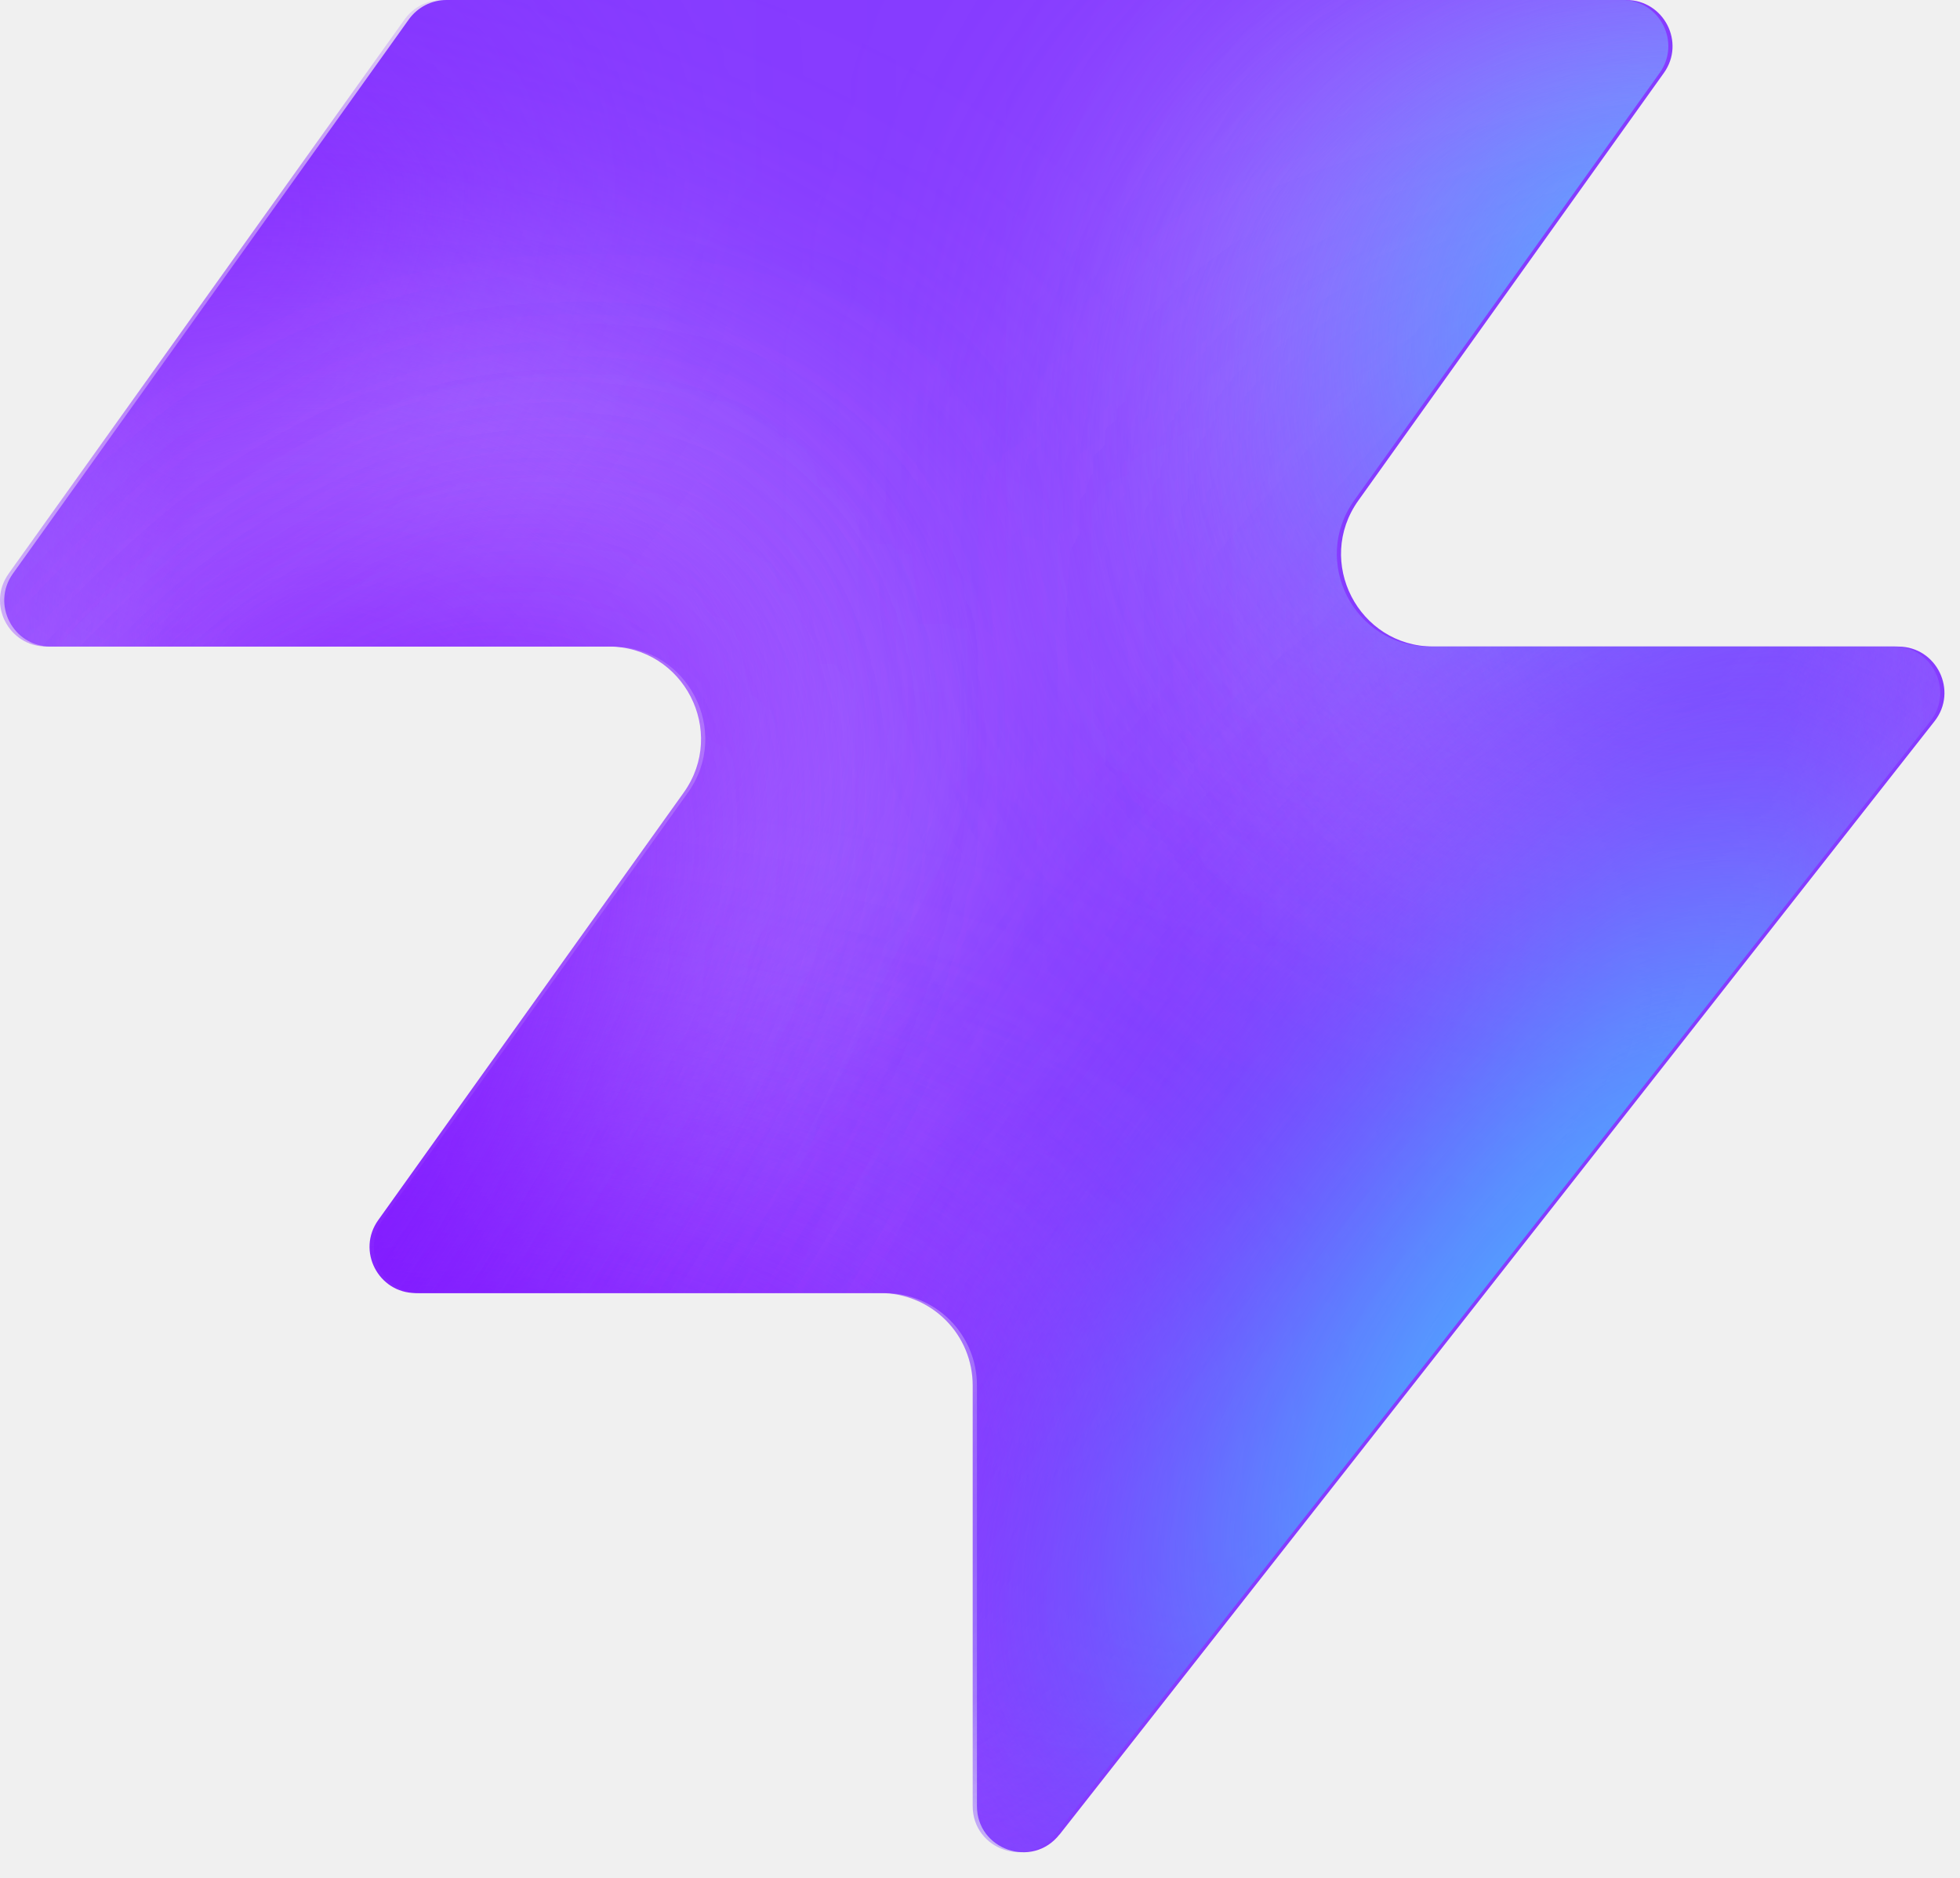
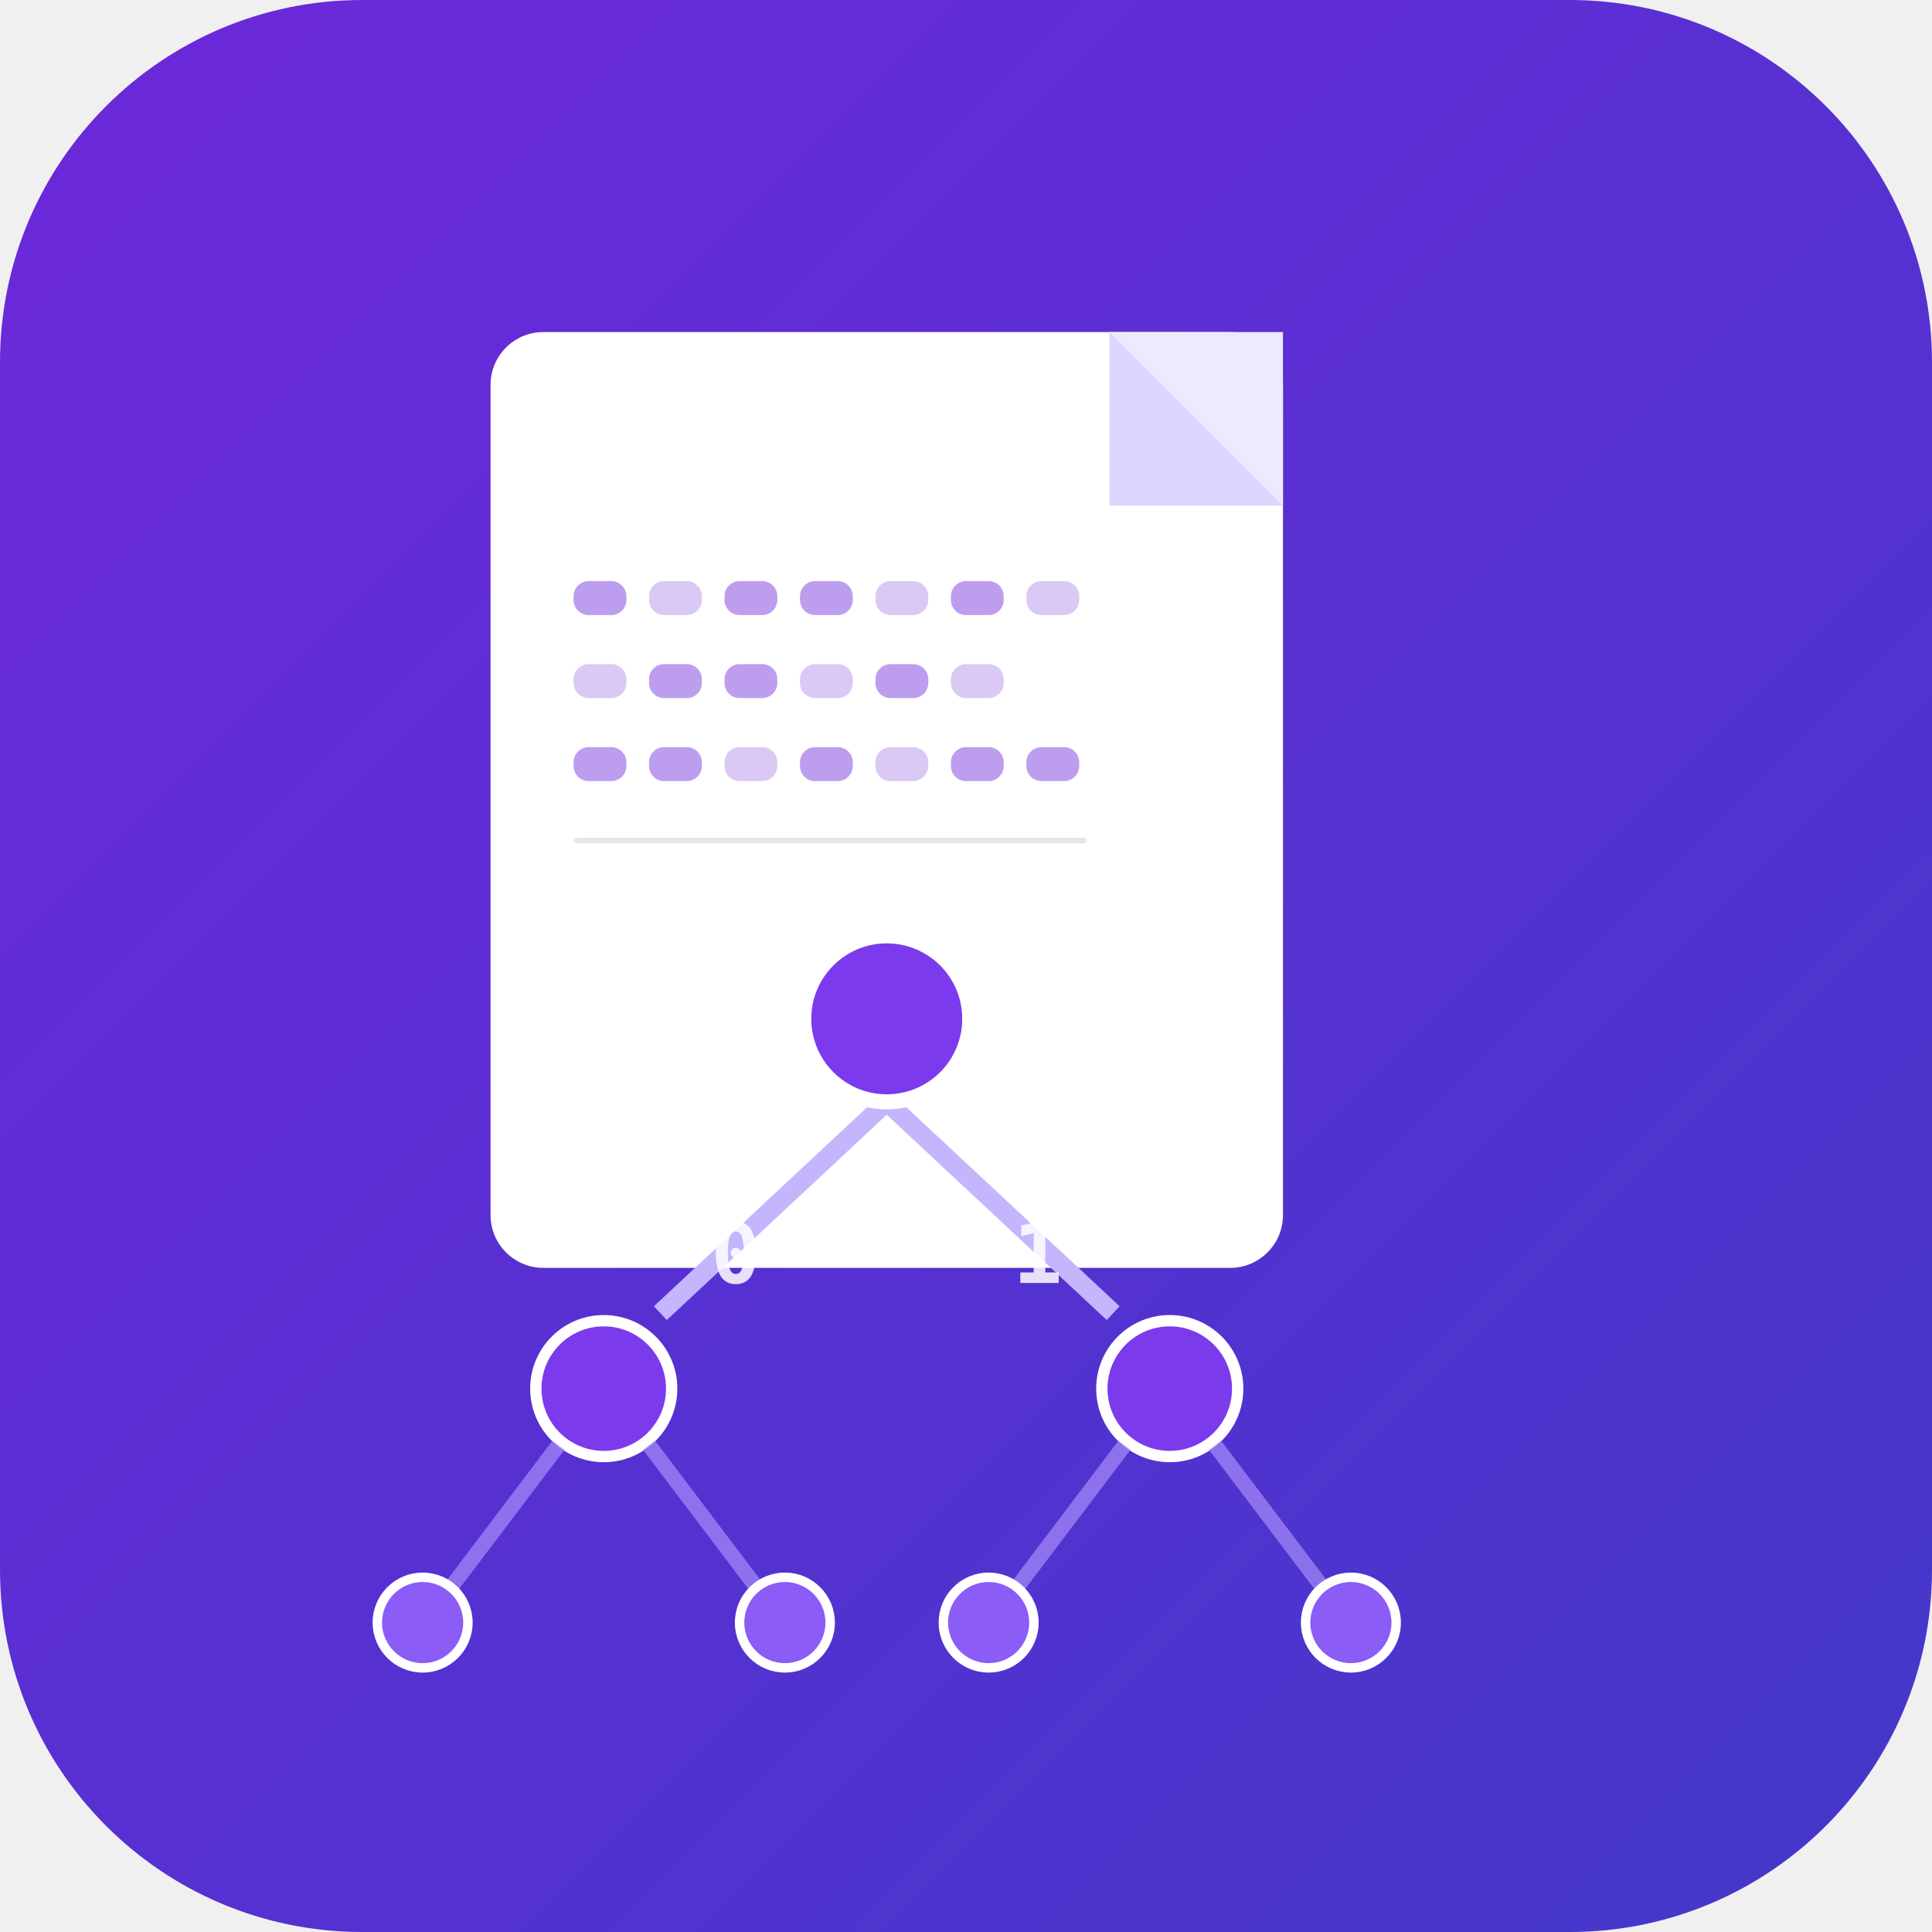
- <svg xmlns="http://www.w3.org/2000/svg" width="48" height="46" fill="none" viewBox="0 0 48 46">
-   <path fill="#863bff" d="M25.946 44.938c-.664.845-2.021.375-2.021-.698V33.937a2.26 2.26 0 0 0-2.262-2.262H10.287c-.92 0-1.456-1.04-.92-1.788l7.48-10.471c1.07-1.497 0-3.578-1.842-3.578H1.237c-.92 0-1.456-1.04-.92-1.788L10.013.474c.214-.297.556-.474.92-.474h28.894c.92 0 1.456 1.04.92 1.788l-7.48 10.471c-1.07 1.498 0 3.579 1.842 3.579h11.377c.943 0 1.473 1.088.89 1.83L25.947 44.94z" style="fill:#863bff;fill:color(display-p3 .525 .23 1);fill-opacity:1" />
-   <mask id="a" width="48" height="46" x="0" y="0" maskUnits="userSpaceOnUse" style="mask-type:alpha">
-     <path fill="#000" d="M25.842 44.938c-.664.844-2.021.375-2.021-.698V33.937a2.26 2.26 0 0 0-2.262-2.262H10.183c-.92 0-1.456-1.04-.92-1.788l7.48-10.471c1.07-1.498 0-3.579-1.842-3.579H1.133c-.92 0-1.456-1.04-.92-1.787L9.91.473c.214-.297.556-.474.92-.474h28.894c.92 0 1.456 1.04.92 1.788l-7.48 10.471c-1.07 1.498 0 3.578 1.842 3.578h11.377c.943 0 1.473 1.088.89 1.832L25.843 44.94z" style="fill:#000;fill-opacity:1" />
-   </mask>
-   <g mask="url(#a)">
-     <g filter="url(#b)">
-       <ellipse cx="5.508" cy="14.704" fill="#ede6ff" rx="5.508" ry="14.704" style="fill:#ede6ff;fill:color(display-p3 .927 .903 1);fill-opacity:1" transform="matrix(.00324 1 1 -.00324 -4.47 31.516)" />
-     </g>
-     <g filter="url(#c)">
-       <ellipse cx="10.399" cy="29.851" fill="#ede6ff" rx="10.399" ry="29.851" style="fill:#ede6ff;fill:color(display-p3 .927 .903 1);fill-opacity:1" transform="matrix(.00324 1 1 -.00324 -39.328 7.883)" />
-     </g>
-     <g filter="url(#d)">
-       <ellipse cx="5.508" cy="30.487" fill="#7e14ff" rx="5.508" ry="30.487" style="fill:#7e14ff;fill:color(display-p3 .492 .077 1);fill-opacity:1" transform="rotate(89.814 -25.913 -14.639)scale(1 -1)" />
-     </g>
-     <g filter="url(#e)">
-       <ellipse cx="5.508" cy="30.599" fill="#7e14ff" rx="5.508" ry="30.599" style="fill:#7e14ff;fill:color(display-p3 .492 .077 1);fill-opacity:1" transform="rotate(89.814 -32.644 -3.334)scale(1 -1)" />
-     </g>
-     <g filter="url(#f)">
-       <ellipse cx="5.508" cy="30.599" fill="#7e14ff" rx="5.508" ry="30.599" style="fill:#7e14ff;fill:color(display-p3 .492 .077 1);fill-opacity:1" transform="matrix(.00324 1 1 -.00324 -34.34 30.47)" />
-     </g>
-     <g filter="url(#g)">
-       <ellipse cx="14.072" cy="22.078" fill="#ede6ff" rx="14.072" ry="22.078" style="fill:#ede6ff;fill:color(display-p3 .927 .903 1);fill-opacity:1" transform="rotate(93.35 24.506 48.493)scale(-1 1)" />
-     </g>
-     <g filter="url(#h)">
-       <ellipse cx="3.47" cy="21.501" fill="#7e14ff" rx="3.47" ry="21.501" style="fill:#7e14ff;fill:color(display-p3 .492 .077 1);fill-opacity:1" transform="rotate(89.009 28.708 47.59)scale(-1 1)" />
-     </g>
-     <g filter="url(#i)">
-       <ellipse cx="3.47" cy="21.501" fill="#7e14ff" rx="3.47" ry="21.501" style="fill:#7e14ff;fill:color(display-p3 .492 .077 1);fill-opacity:1" transform="rotate(89.009 28.708 47.59)scale(-1 1)" />
-     </g>
-     <g filter="url(#j)">
-       <ellipse cx=".387" cy="8.972" fill="#7e14ff" rx="4.407" ry="29.108" style="fill:#7e14ff;fill:color(display-p3 .492 .077 1);fill-opacity:1" transform="rotate(39.51 .387 8.972)" />
-     </g>
-     <g filter="url(#k)">
-       <ellipse cx="47.523" cy="-6.092" fill="#7e14ff" rx="4.407" ry="29.108" style="fill:#7e14ff;fill:color(display-p3 .492 .077 1);fill-opacity:1" transform="rotate(37.892 47.523 -6.092)" />
-     </g>
-     <g filter="url(#l)">
-       <ellipse cx="41.412" cy="6.333" fill="#47bfff" rx="5.971" ry="9.665" style="fill:#47bfff;fill:color(display-p3 .28 .748 1);fill-opacity:1" transform="rotate(37.892 41.412 6.333)" />
-     </g>
-     <g filter="url(#m)">
-       <ellipse cx="-1.879" cy="38.332" fill="#7e14ff" rx="4.407" ry="29.108" style="fill:#7e14ff;fill:color(display-p3 .492 .077 1);fill-opacity:1" transform="rotate(37.892 -1.88 38.332)" />
-     </g>
-     <g filter="url(#n)">
-       <ellipse cx="-1.879" cy="38.332" fill="#7e14ff" rx="4.407" ry="29.108" style="fill:#7e14ff;fill:color(display-p3 .492 .077 1);fill-opacity:1" transform="rotate(37.892 -1.88 38.332)" />
-     </g>
-     <g filter="url(#o)">
-       <ellipse cx="35.651" cy="29.907" fill="#7e14ff" rx="4.407" ry="29.108" style="fill:#7e14ff;fill:color(display-p3 .492 .077 1);fill-opacity:1" transform="rotate(37.892 35.651 29.907)" />
-     </g>
-     <g filter="url(#p)">
-       <ellipse cx="38.418" cy="32.4" fill="#47bfff" rx="5.971" ry="15.297" style="fill:#47bfff;fill:color(display-p3 .28 .748 1);fill-opacity:1" transform="rotate(37.892 38.418 32.4)" />
-     </g>
-   </g>
+ <svg xmlns="http://www.w3.org/2000/svg" viewBox="0 0 512 512">
  <defs>
-     <filter id="b" width="60.045" height="41.654" x="-19.77" y="16.149" color-interpolation-filters="sRGB" filterUnits="userSpaceOnUse">
-       <feFlood flood-opacity="0" result="BackgroundImageFix" />
-       <feBlend in="SourceGraphic" in2="BackgroundImageFix" result="shape" />
-       <feGaussianBlur result="effect1_foregroundBlur_2002_17158" stdDeviation="7.659" />
-     </filter>
-     <filter id="c" width="90.34" height="51.437" x="-54.613" y="-7.533" color-interpolation-filters="sRGB" filterUnits="userSpaceOnUse">
-       <feFlood flood-opacity="0" result="BackgroundImageFix" />
-       <feBlend in="SourceGraphic" in2="BackgroundImageFix" result="shape" />
-       <feGaussianBlur result="effect1_foregroundBlur_2002_17158" stdDeviation="7.659" />
-     </filter>
-     <filter id="d" width="79.355" height="29.4" x="-49.64" y="2.03" color-interpolation-filters="sRGB" filterUnits="userSpaceOnUse">
-       <feFlood flood-opacity="0" result="BackgroundImageFix" />
-       <feBlend in="SourceGraphic" in2="BackgroundImageFix" result="shape" />
-       <feGaussianBlur result="effect1_foregroundBlur_2002_17158" stdDeviation="4.596" />
-     </filter>
-     <filter id="e" width="79.579" height="29.4" x="-45.045" y="20.029" color-interpolation-filters="sRGB" filterUnits="userSpaceOnUse">
-       <feFlood flood-opacity="0" result="BackgroundImageFix" />
-       <feBlend in="SourceGraphic" in2="BackgroundImageFix" result="shape" />
-       <feGaussianBlur result="effect1_foregroundBlur_2002_17158" stdDeviation="4.596" />
-     </filter>
-     <filter id="f" width="79.579" height="29.4" x="-43.513" y="21.178" color-interpolation-filters="sRGB" filterUnits="userSpaceOnUse">
-       <feFlood flood-opacity="0" result="BackgroundImageFix" />
-       <feBlend in="SourceGraphic" in2="BackgroundImageFix" result="shape" />
-       <feGaussianBlur result="effect1_foregroundBlur_2002_17158" stdDeviation="4.596" />
-     </filter>
-     <filter id="g" width="74.749" height="58.852" x="15.756" y="-17.901" color-interpolation-filters="sRGB" filterUnits="userSpaceOnUse">
-       <feFlood flood-opacity="0" result="BackgroundImageFix" />
-       <feBlend in="SourceGraphic" in2="BackgroundImageFix" result="shape" />
-       <feGaussianBlur result="effect1_foregroundBlur_2002_17158" stdDeviation="7.659" />
-     </filter>
-     <filter id="h" width="61.377" height="25.362" x="23.548" y="2.284" color-interpolation-filters="sRGB" filterUnits="userSpaceOnUse">
-       <feFlood flood-opacity="0" result="BackgroundImageFix" />
-       <feBlend in="SourceGraphic" in2="BackgroundImageFix" result="shape" />
-       <feGaussianBlur result="effect1_foregroundBlur_2002_17158" stdDeviation="4.596" />
-     </filter>
-     <filter id="i" width="61.377" height="25.362" x="23.548" y="2.284" color-interpolation-filters="sRGB" filterUnits="userSpaceOnUse">
-       <feFlood flood-opacity="0" result="BackgroundImageFix" />
-       <feBlend in="SourceGraphic" in2="BackgroundImageFix" result="shape" />
-       <feGaussianBlur result="effect1_foregroundBlur_2002_17158" stdDeviation="4.596" />
-     </filter>
-     <filter id="j" width="56.045" height="63.649" x="-27.636" y="-22.853" color-interpolation-filters="sRGB" filterUnits="userSpaceOnUse">
-       <feFlood flood-opacity="0" result="BackgroundImageFix" />
-       <feBlend in="SourceGraphic" in2="BackgroundImageFix" result="shape" />
-       <feGaussianBlur result="effect1_foregroundBlur_2002_17158" stdDeviation="4.596" />
-     </filter>
-     <filter id="k" width="54.814" height="64.646" x="20.116" y="-38.415" color-interpolation-filters="sRGB" filterUnits="userSpaceOnUse">
-       <feFlood flood-opacity="0" result="BackgroundImageFix" />
-       <feBlend in="SourceGraphic" in2="BackgroundImageFix" result="shape" />
-       <feGaussianBlur result="effect1_foregroundBlur_2002_17158" stdDeviation="4.596" />
-     </filter>
-     <filter id="l" width="33.541" height="35.313" x="24.641" y="-11.323" color-interpolation-filters="sRGB" filterUnits="userSpaceOnUse">
-       <feFlood flood-opacity="0" result="BackgroundImageFix" />
-       <feBlend in="SourceGraphic" in2="BackgroundImageFix" result="shape" />
-       <feGaussianBlur result="effect1_foregroundBlur_2002_17158" stdDeviation="4.596" />
-     </filter>
-     <filter id="m" width="54.814" height="64.646" x="-29.286" y="6.009" color-interpolation-filters="sRGB" filterUnits="userSpaceOnUse">
-       <feFlood flood-opacity="0" result="BackgroundImageFix" />
-       <feBlend in="SourceGraphic" in2="BackgroundImageFix" result="shape" />
-       <feGaussianBlur result="effect1_foregroundBlur_2002_17158" stdDeviation="4.596" />
-     </filter>
-     <filter id="n" width="54.814" height="64.646" x="-29.286" y="6.009" color-interpolation-filters="sRGB" filterUnits="userSpaceOnUse">
-       <feFlood flood-opacity="0" result="BackgroundImageFix" />
-       <feBlend in="SourceGraphic" in2="BackgroundImageFix" result="shape" />
-       <feGaussianBlur result="effect1_foregroundBlur_2002_17158" stdDeviation="4.596" />
-     </filter>
-     <filter id="o" width="54.814" height="64.646" x="8.244" y="-2.416" color-interpolation-filters="sRGB" filterUnits="userSpaceOnUse">
-       <feFlood flood-opacity="0" result="BackgroundImageFix" />
-       <feBlend in="SourceGraphic" in2="BackgroundImageFix" result="shape" />
-       <feGaussianBlur result="effect1_foregroundBlur_2002_17158" stdDeviation="4.596" />
-     </filter>
-     <filter id="p" width="39.409" height="43.623" x="18.713" y="10.588" color-interpolation-filters="sRGB" filterUnits="userSpaceOnUse">
-       <feFlood flood-opacity="0" result="BackgroundImageFix" />
-       <feBlend in="SourceGraphic" in2="BackgroundImageFix" result="shape" />
-       <feGaussianBlur result="effect1_foregroundBlur_2002_17158" stdDeviation="4.596" />
-     </filter>
+     <linearGradient id="bg" x1="0" y1="0" x2="1" y2="1">
+       <stop offset="0%" stop-color="#6d28d9" />
+       <stop offset="100%" stop-color="#4338ca" />
+     </linearGradient>
  </defs>
+   <rect width="512" height="512" rx="96" fill="url(#bg)" />
+   <rect x="130" y="88" width="210" height="248" rx="14" fill="white" />
+   <path d="M294 88 L340 88 L340 134 Z" fill="#ede9fe" />
+   <path d="M294 88 L294 134 L340 134 Z" fill="#ddd6fe" />
+   <rect x="152" y="154" width="14" height="9" rx="4" fill="#6d28d9" opacity="0.45" />
+   <rect x="172" y="154" width="14" height="9" rx="4" fill="#6d28d9" opacity="0.25" />
+   <rect x="192" y="154" width="14" height="9" rx="4" fill="#6d28d9" opacity="0.45" />
+   <rect x="212" y="154" width="14" height="9" rx="4" fill="#6d28d9" opacity="0.45" />
+   <rect x="232" y="154" width="14" height="9" rx="4" fill="#6d28d9" opacity="0.25" />
+   <rect x="252" y="154" width="14" height="9" rx="4" fill="#6d28d9" opacity="0.45" />
+   <rect x="272" y="154" width="14" height="9" rx="4" fill="#6d28d9" opacity="0.25" />
+   <rect x="152" y="176" width="14" height="9" rx="4" fill="#6d28d9" opacity="0.25" />
+   <rect x="172" y="176" width="14" height="9" rx="4" fill="#6d28d9" opacity="0.45" />
+   <rect x="192" y="176" width="14" height="9" rx="4" fill="#6d28d9" opacity="0.45" />
+   <rect x="212" y="176" width="14" height="9" rx="4" fill="#6d28d9" opacity="0.25" />
+   <rect x="232" y="176" width="14" height="9" rx="4" fill="#6d28d9" opacity="0.45" />
+   <rect x="252" y="176" width="14" height="9" rx="4" fill="#6d28d9" opacity="0.25" />
+   <rect x="152" y="198" width="14" height="9" rx="4" fill="#6d28d9" opacity="0.45" />
+   <rect x="172" y="198" width="14" height="9" rx="4" fill="#6d28d9" opacity="0.45" />
+   <rect x="192" y="198" width="14" height="9" rx="4" fill="#6d28d9" opacity="0.25" />
+   <rect x="212" y="198" width="14" height="9" rx="4" fill="#6d28d9" opacity="0.45" />
+   <rect x="232" y="198" width="14" height="9" rx="4" fill="#6d28d9" opacity="0.25" />
+   <rect x="252" y="198" width="14" height="9" rx="4" fill="#6d28d9" opacity="0.45" />
+   <rect x="272" y="198" width="14" height="9" rx="4" fill="#6d28d9" opacity="0.45" />
+   <rect x="152" y="222" width="136" height="1.5" rx="1" fill="#e5e7eb" />
+   <line x1="235" y1="292" x2="175" y2="348" stroke="#c4b5fd" stroke-width="5" />
+   <line x1="235" y1="292" x2="295" y2="348" stroke="#c4b5fd" stroke-width="5" />
+   <text x="195" y="340" fill="white" font-size="22" font-family="monospace" font-weight="700" text-anchor="middle" opacity="0.85">0</text>
+   <text x="275" y="340" fill="white" font-size="22" font-family="monospace" font-weight="700" text-anchor="middle" opacity="0.85">1</text>
+   <circle cx="235" cy="270" r="22" fill="#7c3aed" stroke="white" stroke-width="4" />
+   <circle cx="160" cy="368" r="18" fill="#7c3aed" stroke="white" stroke-width="3" />
+   <circle cx="310" cy="368" r="18" fill="#7c3aed" stroke="white" stroke-width="3" />
+   <line x1="148" y1="383" x2="120" y2="420" stroke="#a78bfa" stroke-width="4" opacity="0.7" />
+   <line x1="172" y1="383" x2="200" y2="420" stroke="#a78bfa" stroke-width="4" opacity="0.7" />
+   <circle cx="112" cy="430" r="12" fill="#8b5cf6" stroke="white" stroke-width="2.5" />
+   <circle cx="208" cy="430" r="12" fill="#8b5cf6" stroke="white" stroke-width="2.5" />
+   <line x1="298" y1="383" x2="270" y2="420" stroke="#a78bfa" stroke-width="4" opacity="0.7" />
+   <line x1="322" y1="383" x2="350" y2="420" stroke="#a78bfa" stroke-width="4" opacity="0.7" />
+   <circle cx="262" cy="430" r="12" fill="#8b5cf6" stroke="white" stroke-width="2.5" />
+   <circle cx="358" cy="430" r="12" fill="#8b5cf6" stroke="white" stroke-width="2.5" />
</svg>
